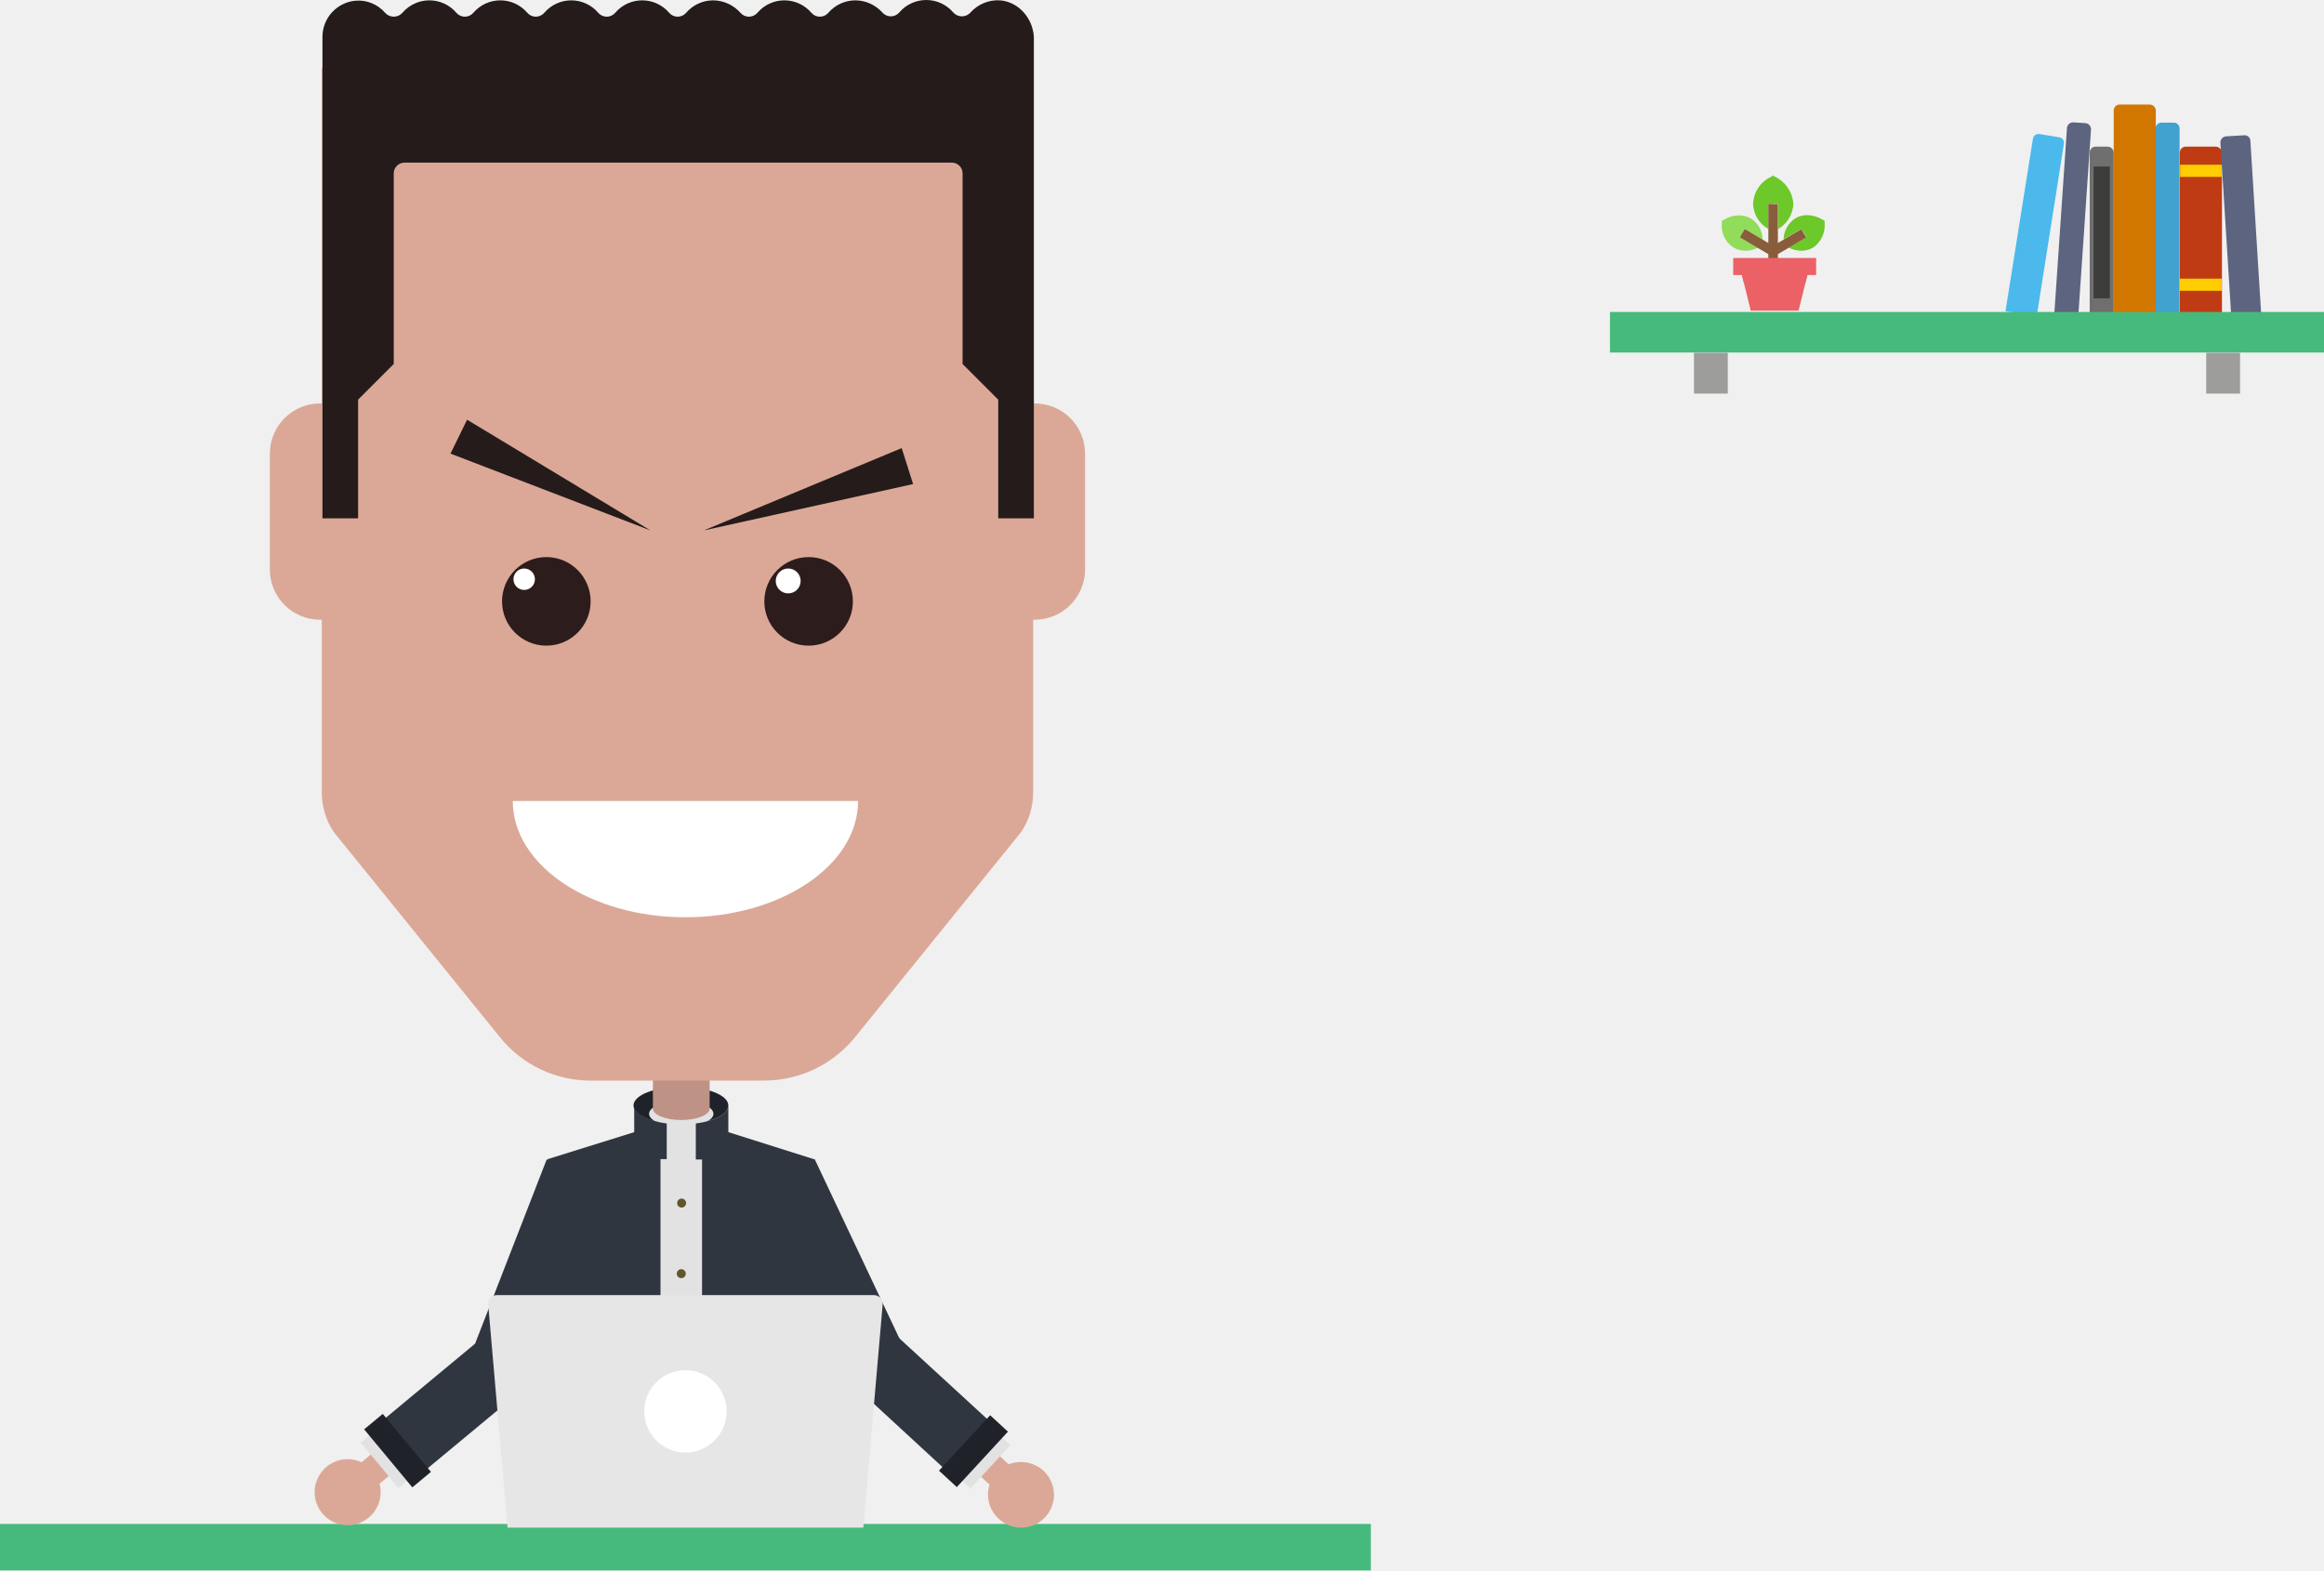
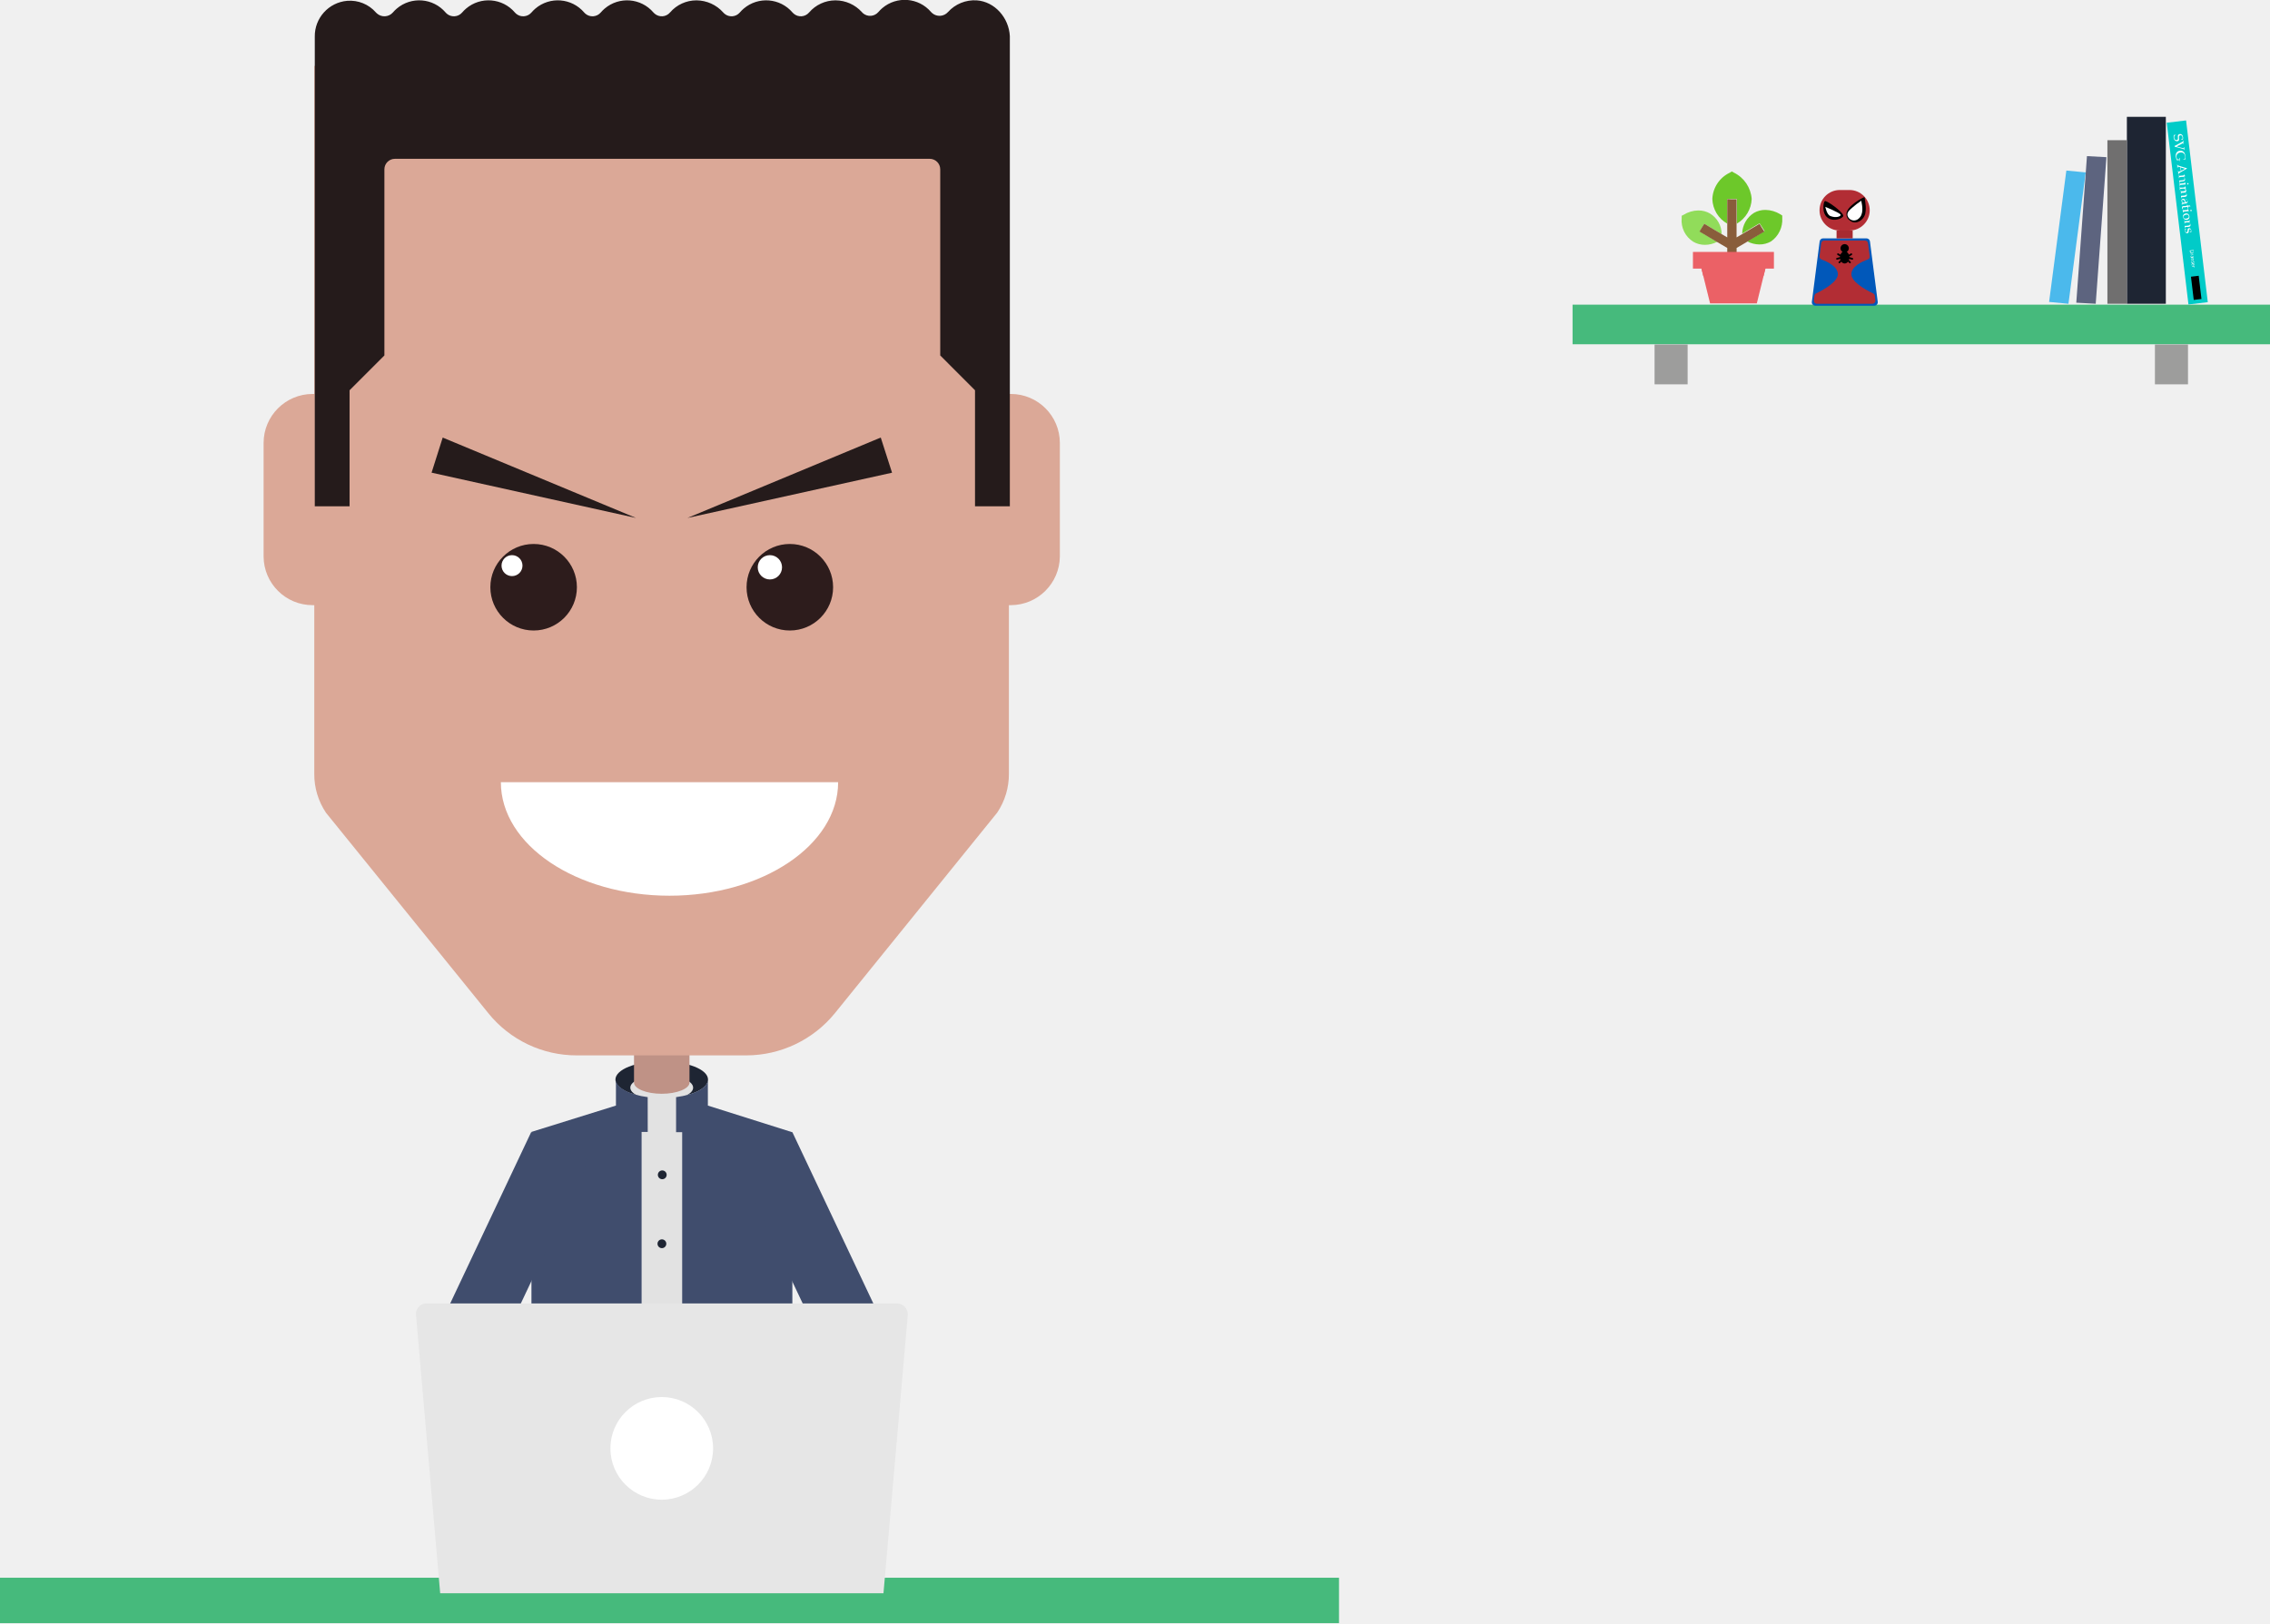
- <svg xmlns="http://www.w3.org/2000/svg" viewBox="0 0 582.738 393.79">
+ <svg xmlns="http://www.w3.org/2000/svg" id="Layer_1" data-name="Layer 1" width="582.74" height="416.79" viewBox="0 0 582.74 416.79">
  <defs>
-     <style>.a{fill:#e2e2e2;}.b{fill:#1f2329;}.c{fill:#30363f;}.d{fill:#60562b;}.e{fill:#bf9286;}.f{fill:#dba897;}.g{fill:#251b1b;}.h{fill:#2d1c1c;}.i{fill:#fff;}.j{fill:none;}.k{fill:#46ba7c;}.l{fill:#e6e6e6;}.m{fill:#eb6166;}.n{fill:#6dc82a;}.o{fill:#91dc5a;}.p{fill:#895d3b;}.q{fill:#bf3b13;}.r{fill:#5d647f;}.s{fill:#42a2cf;}.t{fill:#d17700;}.u{fill:#706f6f;}.v{fill:#4bb9ec;}.w{fill:#3c3c3b;}.x{fill:#ffcd00;}.y{fill:#9d9d9c;}</style>
+     <style>.cls-1{fill:#1e2533;}.cls-2{fill:#e2e2e2;}.cls-3{fill:#404d6d;}.cls-4{fill:#bf9286;}.cls-5{fill:#dba897;}.cls-6{fill:#251b1b;}.cls-7{fill:#2d1c1c;}.cls-8{fill:#fff;}.cls-9{fill:#46ba7c;}.cls-10{fill:#e6e6e6;}.cls-11{fill:#eb6166;}.cls-12{fill:#6dc82a;}.cls-13{fill:#91dc5a;}.cls-14{fill:#895d3b;}.cls-15{fill:#9d9d9c;}.cls-16{fill:#01cbc8;}.cls-17{fill:#706f6f;}.cls-18{fill:#5d647f;}.cls-19{fill:#4bb9ec;}.cls-20{fill:#b22d34;}.cls-21{fill:#0158ba;}.cls-22{fill:#a82a31;}</style>
  </defs>
-   <g transform="translate(-1103.181 -442)">
-     <g transform="translate(1103.181 442)">
-       <path class="a" d="M238.87,429.6V320.8h-10.5V429.6H200v5.726h67.154V429.6Z" transform="translate(-62.749 -42.378)" />
-       <path class="b" d="M248.673,318.685c0,2.082-3.384,3.9-8.156,4.512a25.186,25.186,0,0,1-3.731.26,26.054,26.054,0,0,1-3.731-.26c-4.685-.607-8.156-2.429-8.156-4.512,0-2.6,5.293-4.685,11.8-4.685C243.38,314,248.673,316.082,248.673,318.685Z" transform="translate(-66.045 -41.478)" />
-       <ellipse class="a" cx="8.069" cy="3.21" rx="8.069" ry="3.21" transform="translate(162.76 276.079)" />
-       <path class="c" d="M229.946,323.912c-4.685-.607-8.156-2.429-8.156-4.512v6.681L200.1,332.848v96.48h28.285v-96.48h1.562Z" transform="translate(-62.762 -42.193)" />
-       <path class="c" d="M251.056,326.081V319.4c0,2.082-3.384,3.9-8.156,4.512v9.023h1.562V429.5h28.285V332.935Z" transform="translate(-68.427 -42.193)" />
-       <ellipse class="d" cx="1.128" cy="1.128" rx="1.128" ry="1.128" transform="translate(169.701 318.246)" />
-       <ellipse class="d" cx="1.128" cy="1.128" rx="1.128" ry="1.128" transform="translate(169.788 300.546)" />
-       <ellipse class="d" cx="1.128" cy="1.128" rx="1.128" ry="1.128" transform="translate(169.701 335.945)" />
-       <ellipse class="d" cx="1.128" cy="1.128" rx="1.128" ry="1.128" transform="translate(169.701 353.645)" />
-       <ellipse class="d" cx="1.128" cy="1.128" rx="1.128" ry="1.128" transform="translate(169.701 371.258)" />
-       <path class="e" d="M230.5,307.3v11.279c0,1.562,3.21,2.863,7.115,2.863s7.115-1.3,7.115-2.863V307.3Z" transform="translate(-66.786 -40.591)" />
-       <path class="f" d="M339.96,170.727H333.8V116.5h6.16a12.59,12.59,0,0,1,12.581,12.581v29.152A12.628,12.628,0,0,1,339.96,170.727Z" transform="translate(-80.46 -15.335)" />
-       <path class="f" d="M132.381,170.727h6.16V116.5h-6.16A12.59,12.59,0,0,0,119.8,129.081v29.152A12.572,12.572,0,0,0,132.381,170.727Z" transform="translate(-52.132 -15.335)" />
-       <path class="f" d="M134.8,19.4V201.168a17.774,17.774,0,0,0,3.037,9.978l41.733,51.537a29.1,29.1,0,0,0,22.645,10.759H245.77a29.376,29.376,0,0,0,22.645-10.759l41.733-51.537a17.774,17.774,0,0,0,3.037-9.978V19.4Z" transform="translate(-54.118 -2.481)" />
-       <path class="g" d="M297.691,138.423,245.2,150.05l49.628-20.65Z" transform="translate(-68.732 -17.042)" />
-       <ellipse class="h" cx="11.106" cy="11.106" rx="11.106" ry="11.106" transform="translate(191.652 139.688)" />
-       <circle class="i" cx="3.123" cy="3.123" r="3.123" transform="translate(194.515 142.551)" />
-       <path class="g" d="M176.165,121.2l45.984,27.764L172,129.7Z" transform="translate(-59.042 -15.957)" />
-       <ellipse class="h" cx="11.106" cy="11.106" rx="11.106" ry="11.106" transform="translate(125.886 139.688)" />
-       <ellipse class="i" cx="2.69" cy="2.69" rx="2.69" ry="2.69" transform="translate(128.749 142.551)" />
-       <path class="g" d="M304.882-.013a9.161,9.161,0,0,0-7.375,3.037,2.9,2.9,0,0,1-4.338,0,8.893,8.893,0,0,0-13.535,0,2.8,2.8,0,0,1-4.251,0,9.169,9.169,0,0,0-6.767-3.037,8.941,8.941,0,0,0-6.768,3.123,2.8,2.8,0,0,1-4.251,0,8.893,8.893,0,0,0-13.535,0,2.8,2.8,0,0,1-4.251,0,9.267,9.267,0,0,0-6.854-3.123,8.941,8.941,0,0,0-6.768,3.123,2.8,2.8,0,0,1-4.251,0,8.893,8.893,0,0,0-13.535,0,2.8,2.8,0,0,1-4.251,0,8.893,8.893,0,0,0-13.535,0,2.8,2.8,0,0,1-4.251,0,8.893,8.893,0,0,0-13.535,0,2.8,2.8,0,0,1-4.251,0,8.893,8.893,0,0,0-13.535,0,2.9,2.9,0,0,1-4.338,0A8.793,8.793,0,0,0,143.329.074,9.106,9.106,0,0,0,135,9.27v120.6h8.937v-29.76l8.937-8.937V43.368a2.7,2.7,0,0,1,2.69-2.69H292.821a2.7,2.7,0,0,1,2.69,2.69V91.174l8.937,8.937v29.76h8.937V9.184C313.124,4.5,309.567.334,304.882-.013Z" transform="translate(-54.144 0.1)" />
-       <line class="j" x1="4.512" y2="15.617" transform="translate(128.141 335.251)" />
-       <line class="j" x1="15.617" y1="5.293" transform="translate(122.415 340.804)" />
-       <rect class="k" width="343.74" height="11.661" transform="translate(0 382.129)" />
-       <path class="c" d="M177.148,392l10.585,4.165a2.566,2.566,0,0,0,3.3-1.475l20.91-53.706L196.583,335l-20.91,53.793A2.471,2.471,0,0,0,177.148,392Z" transform="translate(-59.505 -44.258)" />
-       <path class="f" d="M144.516,422.09l3.21-2.69,4.512,5.379-3.21,2.69a8.278,8.278,0,1,1-4.512-5.379Z" transform="translate(-53.856 -55.43)" />
-       <rect class="a" width="14.75" height="4.338" transform="matrix(-0.639, -0.769, 0.769, -0.639, 99.902, 373.105)" />
-       <path class="c" d="M150.6,408l10.5,12.667L191.2,395.683a2.581,2.581,0,0,0,.347-3.557l-7.288-8.763a2.581,2.581,0,0,0-3.557-.347Z" transform="translate(-56.209 -50.54)" />
-       <rect class="b" width="18.914" height="6.073" transform="matrix(-0.639, -0.769, 0.769, -0.639, 103.392, 372.959)" />
-       <path class="c" d="M298.549,390.528l-10.325,4.859a2.5,2.5,0,0,1-3.384-1.215L260.2,342.028,275.036,335l24.641,52.144A2.4,2.4,0,0,1,298.549,390.528Z" transform="translate(-70.717 -44.258)" />
-       <path class="f" d="M332.109,422.663l-3.037-2.863-4.772,5.119,3.037,2.863a8.125,8.125,0,0,0,2.256,8.5,8.227,8.227,0,1,0,11.192-12.06A8.421,8.421,0,0,0,332.109,422.663Z" transform="translate(-79.202 -55.483)" />
-       <rect class="a" width="14.75" height="4.338" transform="matrix(0.678, -0.735, 0.735, 0.678, 240.156, 370.276)" />
-       <path class="c" d="M323.37,408.148l-11.192,12.06-28.805-26.549a2.491,2.491,0,0,1-.174-3.557l7.722-8.329a2.491,2.491,0,0,1,3.557-.174Z" transform="translate(-73.674 -50.338)" />
-       <rect class="b" width="18.914" height="6.073" transform="matrix(0.678, -0.735, 0.735, 0.678, 235.454, 368.776)" />
-       <path class="l" d="M276.95,432.5H187.758L182.9,376.543a2.142,2.142,0,0,1,2.169-2.343H279.64a2.188,2.188,0,0,1,2.169,2.343Z" transform="translate(-60.484 -49.447)" />
-       <circle class="i" cx="10.325" cy="10.325" r="10.325" transform="translate(161.545 343.581)" />
-       <path class="i" d="M233.295,260.552c23.86,0,43.295-13.014,43.295-29.152H190C190,247.538,209.435,260.552,233.295,260.552Z" transform="translate(-61.425 -30.544)" />
-     </g>
-     <g transform="translate(1506.881 468.213)">
-       <path class="m" d="M64.757,72.825H52.774L49.6,60H67.931Z" transform="translate(-17.472 -21.135)" />
-       <path class="m" d="M50.7,64.5l.713,2.85H66.894l.713-2.85Z" transform="translate(-17.859 -22.72)" />
-       <path class="n" d="M60.971,27.824l-.583-.324-.518.324A7.807,7.807,0,0,0,55.4,34.56a7.549,7.549,0,0,0,3.822,6.348V34.56h2.461v6.348A7.718,7.718,0,0,0,65.5,34.56,8.172,8.172,0,0,0,60.971,27.824Z" transform="translate(-19.515 -9.687)" />
-       <path class="n" d="M77.5,44.873v-.648h0l-.583-.324a7.59,7.59,0,0,0-3.757-1.1,5.844,5.844,0,0,0-2.98.777,6.509,6.509,0,0,0-2.98,5.312l4.469-2.656.648,1.036h0l.648,1.036L68.5,50.962a6.9,6.9,0,0,0,3.109.777,5.844,5.844,0,0,0,2.98-.777A6.772,6.772,0,0,0,77.5,44.873Z" transform="translate(-23.671 -15.076)" />
-       <path class="o" d="M48.412,47.369l.648-1.036,4.469,2.656a6.267,6.267,0,0,0-2.98-5.312,5.844,5.844,0,0,0-2.98-.777A7.228,7.228,0,0,0,43.813,44l-.518.259v.648A6.422,6.422,0,0,0,46.274,51a5.844,5.844,0,0,0,2.98.777A6.7,6.7,0,0,0,52.363,51l-4.469-2.656Z" transform="translate(-15.247 -15.112)" />
-       <path class="p" d="M66.3,45.784l-.583-1.036L61.247,47.4l-1.425.842V38.465H58.591L57.425,38.4v9.846L56,47.4l-4.469-2.656-.648,1.036L50.3,46.821l4.469,2.656,2.656,1.555V52.78h2.4V51.031l2.656-1.555,4.469-2.656Z" transform="translate(-17.718 -13.526)" />
-       <rect class="m" width="20.793" height="4.275" transform="translate(30.898 38.476)" />
-       <path class="q" d="M229.6,16.3H222.09a1.466,1.466,0,0,0-1.49,1.49V58.469h10.558V17.79A1.61,1.61,0,0,0,229.6,16.3Z" transform="translate(-77.706 -5.742)" />
-       <path class="r" d="M179.773,7.092l-2.98-.194a1.523,1.523,0,0,0-1.619,1.425L172,54.9l6.024.389L181.2,8.711A1.523,1.523,0,0,0,179.773,7.092Z" transform="translate(-60.587 -2.428)" />
-       <path class="s" d="M215.734,7H212.69a1.466,1.466,0,0,0-1.49,1.49v46.7h6.024V8.49A1.466,1.466,0,0,0,215.734,7Z" transform="translate(-74.395 -2.466)" />
-       <path class="r" d="M242.257,11.9l-4.534.259a1.523,1.523,0,0,0-1.425,1.619l2.721,43.594,7.514-.453-2.721-43.658A1.419,1.419,0,0,0,242.257,11.9Z" transform="translate(-83.234 -4.189)" />
-       <path class="t" d="M204,0H196.49A1.466,1.466,0,0,0,195,1.49V52.727h10.558V1.49A1.564,1.564,0,0,0,204,0Z" transform="translate(-68.689)" />
-       <path class="u" d="M190.169,16.3h-2.98a1.466,1.466,0,0,0-1.49,1.49V58.469h6.024V17.79A1.564,1.564,0,0,0,190.169,16.3Z" transform="translate(-65.413 -5.742)" />
-       <path class="v" d="M166.7,12.232l-5.182-.842a1.426,1.426,0,0,0-1.555,1.3L153.1,55.826l7.838,1.231,6.8-43.14A1.4,1.4,0,0,0,166.7,12.232Z" transform="translate(-53.929 -4.006)" />
-       <rect class="w" width="4.081" height="33.035" transform="translate(121.259 15.546)" />
-       <rect class="x" width="10.429" height="3.044" transform="translate(142.959 15.093)" />
-       <rect class="x" width="10.558" height="3.044" transform="translate(142.829 43.658)" />
-       <rect class="k" width="179.038" height="10.17" transform="translate(0 52.014)" />
-       <rect class="y" width="8.486" height="10.234" transform="translate(21.052 62.249)" />
-       <rect class="y" width="8.486" height="10.234" transform="translate(149.501 62.249)" />
-     </g>
-   </g>
+   <path class="cls-1" d="M280.76,334.21c0,2.08-3.38,3.9-8.15,4.51a26,26,0,0,1-3.74.26,27.51,27.51,0,0,1-3.73-.26c-4.68-.61-8.15-2.43-8.15-4.51,0-2.6,5.29-4.69,11.8-4.69C275.47,329.52,280.76,331.6,280.76,334.21Z" transform="translate(-99 -57)" />
+   <path class="cls-2" d="M274.17,444.22V338.71c1.7-.59,2.77-1.45,2.77-2.42,0-1.77-3.61-3.21-8.06-3.21s-8.07,1.44-8.07,3.21c0,1,1.11,1.86,2.86,2.45V444.22H235.3V450h67.15v-5.73Z" transform="translate(-99 -57)" />
+   <path class="cls-3" d="M265.27,338.72c-4.68-.61-8.15-2.43-8.15-4.51v6.68l-21.69,6.76v96.49h28.28V347.65h1.57Z" transform="translate(-99 -57)" />
+   <path class="cls-3" d="M280.72,340.89v-6.68c0,2.08-3.39,3.9-8.16,4.51v9h1.56v96.57h28.29V347.74Z" transform="translate(-99 -57)" />
+   <circle class="cls-1" cx="169.92" cy="319.37" r="1.13" />
+   <circle class="cls-1" cx="170.01" cy="301.67" r="1.13" />
+   <circle class="cls-1" cx="169.92" cy="337.07" r="1.13" />
+   <circle class="cls-1" cx="169.92" cy="354.77" r="1.13" />
+   <circle class="cls-1" cx="169.92" cy="372.39" r="1.13" />
+   <path class="cls-4" d="M261.76,323.71V335c0,1.56,3.21,2.86,7.11,2.86S276,336.55,276,335V323.71Z" transform="translate(-99 -57)" />
+   <path class="cls-5" d="M358.5,212.39h-6.16V158.16h6.16a12.59,12.59,0,0,1,12.58,12.59V199.9A12.62,12.62,0,0,1,358.5,212.39Z" transform="translate(-99 -57)" />
+   <path class="cls-5" d="M179.25,212.39h6.16V158.16h-6.16a12.59,12.59,0,0,0-12.58,12.59V199.9A12.56,12.56,0,0,0,179.25,212.39Z" transform="translate(-99 -57)" />
+   <path class="cls-5" d="M179.68,73.92V255.69a17.71,17.71,0,0,0,3,10l41.73,51.54A29.1,29.1,0,0,0,247.1,328h43.55A29.38,29.38,0,0,0,313.3,317.2L355,265.66a17.71,17.71,0,0,0,3-10V73.92Z" transform="translate(-99 -57)" />
+   <path class="cls-6" d="M328,178.38,275.47,190l49.63-20.65Z" transform="translate(-99 -57)" />
+   <path class="cls-6" d="M212.65,169.36,262.28,190l-52.49-11.63Z" transform="translate(-99 -57)" />
+   <circle class="cls-7" cx="202.76" cy="150.79" r="11.11" />
+   <circle class="cls-8" cx="197.64" cy="145.67" r="3.12" />
+   <circle class="cls-7" cx="136.99" cy="150.79" r="11.11" />
+   <circle class="cls-8" cx="131.44" cy="145.24" r="2.69" />
+   <path class="cls-6" d="M349.74,57.09a9.17,9.17,0,0,0-7.38,3,2.9,2.9,0,0,1-4.09.25l-.25-.25a8.89,8.89,0,0,0-12.53-1,9.35,9.35,0,0,0-1,1,2.8,2.8,0,0,1-3.95.31,2.91,2.91,0,0,1-.3-.31,9.16,9.16,0,0,0-6.77-3,8.92,8.92,0,0,0-6.77,3.12,2.79,2.79,0,0,1-3.94.3,2.91,2.91,0,0,1-.31-.3,8.89,8.89,0,0,0-12.53-1,8.59,8.59,0,0,0-1,1,2.8,2.8,0,0,1-3.95.3,2.13,2.13,0,0,1-.3-.3,9.27,9.27,0,0,0-6.86-3.12A8.92,8.92,0,0,0,271,60.21a2.79,2.79,0,0,1-3.94.3,2.91,2.91,0,0,1-.31-.3,8.89,8.89,0,0,0-12.53-1,8.59,8.59,0,0,0-1,1,2.8,2.8,0,0,1-3.95.3,2.13,2.13,0,0,1-.3-.3,8.9,8.9,0,0,0-12.54-1,9.44,9.44,0,0,0-1,1,2.8,2.8,0,0,1-3.95.3,2.83,2.83,0,0,1-.3-.3,8.9,8.9,0,0,0-12.54-1,9.35,9.35,0,0,0-1,1,2.8,2.8,0,0,1-3.95.3,2.13,2.13,0,0,1-.3-.3,8.9,8.9,0,0,0-12.54-1,9.44,9.44,0,0,0-1,1,2.89,2.89,0,0,1-4.09.24,1.88,1.88,0,0,1-.25-.24,8.82,8.82,0,0,0-7.38-3,9.1,9.1,0,0,0-8.32,9.2V187h8.93V157.21l8.94-8.94v-47.8a2.7,2.7,0,0,1,2.69-2.69H337.68a2.7,2.7,0,0,1,2.69,2.69v47.8l8.93,8.94V187h8.94V66.28C358,61.6,354.42,57.43,349.74,57.09Z" transform="translate(-99 -57)" />
+   <rect class="cls-9" y="405.13" width="343.74" height="11.66" />
+   <path class="cls-3" d="M325.92,403.27l-10.32,4.86a2.5,2.5,0,0,1-3.35-1.14l0-.08-24.64-52.14,14.83-7,24.64,52.15a2.4,2.4,0,0,1-.9,3.27Z" transform="translate(-99 -57)" />
+   <path class="cls-5" d="M299.26,441.79l2.1-3.6-6.06-3.49-2.11,3.6a8.12,8.12,0,0,0-7.76,4.13,8.22,8.22,0,0,0,14.19,8.32l.09-.15A8.43,8.43,0,0,0,299.26,441.79Z" transform="translate(-99 -57)" />
+   <rect class="cls-2" x="296.53" y="428.23" width="4.34" height="14.75" transform="translate(-326.6 423.16) rotate(-60.4)" />
+   <path class="cls-3" d="M307.66,436.54l-14.28-8.17,19.33-34.07a2.5,2.5,0,0,1,3.38-1l.05,0L326,399a2.49,2.49,0,0,1,1,3.38l0,.05Z" transform="translate(-99 -57)" />
+   <rect class="cls-1" x="297.44" y="423.01" width="6.07" height="18.91" transform="translate(-322.97 423.11) rotate(-60.4)" />
+   <path class="cls-3" d="M211.6,403.16a2.4,2.4,0,0,1-.9-3.27l24.64-52.15,14.83,7-24.64,52.14,0,.08a2.5,2.5,0,0,1-3.35,1.14l-10.33-4.86Z" transform="translate(-99 -57)" />
+   <path class="cls-5" d="M238,450.6l.09.15a8.22,8.22,0,0,0,14.19-8.32,8.13,8.13,0,0,0-7.77-4.13l-2.1-3.6-6.06,3.49,2.1,3.6A8.43,8.43,0,0,0,238,450.6Z" transform="translate(-99 -57)" />
+   <rect class="cls-2" x="231.68" y="433.43" width="14.75" height="4.34" transform="translate(-282.97 117.93) rotate(-29.6)" />
+   <path class="cls-3" d="M210.77,402.39l0-.05a2.49,2.49,0,0,1,1-3.38l9.86-5.63,0,0a2.48,2.48,0,0,1,3.37,1l19.34,34.07-14.28,8.17Z" transform="translate(-99 -57)" />
+   <rect class="cls-1" x="227.82" y="429.43" width="18.91" height="6.07" transform="translate(-281.65 116.64) rotate(-29.6)" />
+   <path class="cls-10" d="M325.8,466.11H212l-6.2-71.42a2.72,2.72,0,0,1,2.46-3h121a2.79,2.79,0,0,1,2.78,2.81c0,.06,0,.12,0,.18Z" transform="translate(-99 -57)" />
+   <circle class="cls-8" cx="169.88" cy="371.91" r="13.18" />
+   <path class="cls-8" d="M270.87,287c23.86,0,43.29-13,43.29-29.15H227.58C227.58,274,247,287,270.87,287Z" transform="translate(-99 -57)" />
+   <path class="cls-11" d="M550,134.9H538l-3.17-12.82h18.33Z" transform="translate(-99 -57)" />
+   <path class="cls-11" d="M535.54,125l.71,2.85h15.48l.72-2.85Z" transform="translate(-99 -57)" />
+   <path class="cls-12" d="M544.16,101.35l-.59-.32-.52.32a7.83,7.83,0,0,0-4.47,6.74,7.55,7.55,0,0,0,3.83,6.34v-6.34h2.46v6.34a7.68,7.68,0,0,0,3.81-6.34A8.16,8.16,0,0,0,544.16,101.35Z" transform="translate(-99 -57)" />
+   <path class="cls-12" d="M556.53,113v-.65h0L556,112a7.58,7.58,0,0,0-3.76-1.1,5.75,5.75,0,0,0-3,.78,6.48,6.48,0,0,0-3,5.31l4.47-2.66.65,1h0l.64,1-4.46,2.66a7,7,0,0,0,3.11.78,5.9,5.9,0,0,0,3-.78A6.79,6.79,0,0,0,556.53,113Z" transform="translate(-99 -57)" />
+   <path class="cls-13" d="M535.86,115.47l.65-1,4.47,2.66a6.24,6.24,0,0,0-3-5.31,5.85,5.85,0,0,0-3-.78,7.29,7.29,0,0,0-3.75,1.1l-.52.26V113a6.42,6.42,0,0,0,3,6.09,5.85,5.85,0,0,0,3,.78,6.76,6.76,0,0,0,3.11-.78l-4.47-2.65Z" transform="translate(-99 -57)" />
+   <path class="cls-14" d="M551.28,115.47l-.58-1-4.47,2.65-1.43.84v-9.78h-1.23l-1.16-.06v9.84l-1.43-.84-4.47-2.66-.65,1-.58,1,4.47,2.65,2.66,1.56v1.75h2.4v-1.75l2.65-1.56,4.47-2.65Z" transform="translate(-99 -57)" />
+   <rect class="cls-11" x="434.6" y="64.69" width="20.79" height="4.28" />
+   <rect class="cls-9" x="403.7" y="78.23" width="179.04" height="10.17" />
+   <rect class="cls-15" x="424.75" y="88.46" width="8.49" height="10.23" />
+   <rect class="cls-15" x="553.2" y="88.46" width="8.49" height="10.23" />
+   <rect class="cls-16" x="658" y="88" width="5" height="47" transform="translate(-107.56 22.16) rotate(-6.81)" />
+   <path class="cls-8" d="M659.37,92.87a1.83,1.83,0,0,0-.47,0v-.11l.13,0a.38.38,0,0,0,.17,0,.43.43,0,0,0,.08-.2,1.13,1.13,0,0,0,0-.32.66.66,0,0,0-.19-.4.44.44,0,0,0-.37-.11.43.43,0,0,0-.22.09.36.36,0,0,0-.12.18,2.52,2.52,0,0,0,0,.46,1.52,1.52,0,0,1,0,.48.45.45,0,0,1-.15.21.54.54,0,0,1-.28.11.74.74,0,0,1-.62-.21,1.16,1.16,0,0,1-.33-.72c0-.11,0-.22,0-.33a2.21,2.21,0,0,1,.06-.34,3.46,3.46,0,0,0,.52,0v.11h-.08l-.2,0a.35.35,0,0,0-.07.09.78.78,0,0,0-.08.23,1.31,1.31,0,0,0,0,.28.76.76,0,0,0,.21.47.49.49,0,0,0,.4.13.4.4,0,0,0,.22-.09.29.29,0,0,0,.12-.18,1.39,1.39,0,0,0,0-.4,1.79,1.79,0,0,1,0-.52.46.46,0,0,1,.16-.23.54.54,0,0,1,.32-.12.68.68,0,0,1,.56.17,1,1,0,0,1,.28.63,1.28,1.28,0,0,1,0,.34A2.41,2.41,0,0,1,659.37,92.87Z" transform="translate(-99 -57)" />
+   <path class="cls-8" d="M657.23,94.49a3,3,0,0,0,.4-.2l1.43-.78.34-.19s0-.07,0-.15V93.1h.11c0,.18,0,.32,0,.45s0,.28.07.46h-.11l0-.16a.3.3,0,0,0,0-.11s0,0-.05,0h0l-.55.29-1.11.59,1.16.31a3.66,3.66,0,0,0,.68.15c.05,0,.07,0,.06-.11v-.21h.1c0,.15,0,.27,0,.37s0,.22,0,.37h-.1v-.06a.19.19,0,0,0,0-.12,1.24,1.24,0,0,0-.28-.09l-1.45-.4a4.32,4.32,0,0,0-.65-.15Z" transform="translate(-99 -57)" />
+   <path class="cls-8" d="M658.5,98.11a.93.93,0,0,0-.29,0l-.35.06a3.66,3.66,0,0,1-.2-.48,3.86,3.86,0,0,1-.11-.53,1.42,1.42,0,0,1,.07-.72,1.13,1.13,0,0,1,.37-.51,1.26,1.26,0,0,1,.61-.23,1.21,1.21,0,0,1,.66.09,1.29,1.29,0,0,1,.5.43A1.75,1.75,0,0,1,660,97c0,.13,0,.25,0,.36s0,.26,0,.44l0,.14a3.76,3.76,0,0,0-.5,0v-.1l.11,0a.36.36,0,0,0,.19,0,1,1,0,0,0,.1-.28,1.64,1.64,0,0,0,0-.5,1,1,0,0,0-.35-.72,1.08,1.08,0,0,0-.8-.2,1.26,1.26,0,0,0-.74.35,1,1,0,0,0-.27.87,2,2,0,0,0,.19.57l.3,0,.24,0,0,0v-.38h.11c0,.26,0,.45,0,.57a1.46,1.46,0,0,0,0,.27h-.08Z" transform="translate(-99 -57)" />
+   <path class="cls-8" d="M658.85,100.94l-.12-1-.28-.08a.93.93,0,0,0-.34-.07l-.06,0a.28.28,0,0,0,0,.11v.17h-.11a2.38,2.38,0,0,0,0-.36c0-.17,0-.31-.06-.43H658v0a.41.41,0,0,0,0,.15s0,0,.11.06l.55.18,1.09.34c.3.09.51.14.64.17v.12l-1.87,1.08-.23.14,0,.07a.46.46,0,0,0,0,.17l-.11,0,0-.42c0-.12,0-.29-.07-.49h.1l0,.16a.3.3,0,0,0,0,.11l0,0,.15-.07Zm0-.92.11.84.95-.54Z" transform="translate(-99 -57)" />
+   <path class="cls-8" d="M659.52,102.39l.26.23a.31.31,0,0,1,.07.09.83.83,0,0,1,.06.21.66.66,0,0,1,0,.32.35.35,0,0,1-.16.21.92.92,0,0,1-.36.1l-.53.06a1,1,0,0,0-.31.06.14.14,0,0,0,0,.13l0,.12h-.1c0-.12,0-.22,0-.31s0-.17,0-.27c.22,0,.51,0,.88-.07a1.11,1.11,0,0,0,.32-.08.28.28,0,0,0,.13-.15.43.43,0,0,0,0-.23.47.47,0,0,0-.11-.27.36.36,0,0,0-.2-.12l-.34,0-.57.07c-.05,0-.09,0-.1,0a.19.19,0,0,0,0,.14l0,.12h-.1c0-.19,0-.34,0-.45s0-.26-.06-.41h.09l0,.12c0,.09,0,.13.07.14a5,5,0,0,0,.7-.06l.45-.06.07,0a.25.25,0,0,0,0-.13v-.12h.09c0,.09.05.18.08.25a2.67,2.67,0,0,0,.12.24s0,0,0,0,0,0,0,0h-.06Z" transform="translate(-99 -57)" />
+   <path class="cls-8" d="M660.09,104.38l0,0-.28,0-.72.07-.37.06a.19.19,0,0,0-.08,0,.31.31,0,0,0,0,.13v.11l-.1,0c0-.17,0-.32,0-.45l-.06-.4h.1l0,.14c0,.06,0,.09,0,.1h.17l.59-.06.39-.06s.06,0,.07,0,0-.06,0-.12v-.12h.1a1.44,1.44,0,0,0,.09.29A2.15,2.15,0,0,0,660.09,104.38Zm.72-.23a.14.14,0,0,1,0,.14.15.15,0,0,1-.12.07.17.17,0,0,1-.14,0,.16.16,0,0,1-.07-.13.17.17,0,0,1,0-.14.19.19,0,0,1,.13-.07.18.18,0,0,1,.14,0A.15.15,0,0,1,660.81,104.15Z" transform="translate(-99 -57)" />
+   <path class="cls-8" d="M659.9,105.42l.23.2a.28.28,0,0,1,.08.11.34.34,0,0,1,0,.17.52.52,0,0,1,0,.31.6.6,0,0,1-.22.24l.23.19a.27.27,0,0,1,.09.12.83.83,0,0,1,.06.21.53.53,0,0,1,0,.28.45.45,0,0,1-.16.2.7.7,0,0,1-.29.1l-.66.07a.92.92,0,0,0-.26,0,.18.18,0,0,0,0,.14v.12h-.1v-.08c0-.13,0-.22,0-.26s0-.16,0-.25l.72-.06a2.09,2.09,0,0,0,.46-.09.34.34,0,0,0,.16-.13.4.4,0,0,0,0-.22.45.45,0,0,0-.11-.24.31.31,0,0,0-.21-.11,5.38,5.38,0,0,0-.59.06l-.36,0a.07.07,0,0,0,0,0,.32.32,0,0,0,0,.15v.11h-.1a3.33,3.33,0,0,0,0-.44c0-.07,0-.21-.06-.42h.1v.11a.23.23,0,0,0,0,.13.23.23,0,0,0,.13,0l.58-.05a1.2,1.2,0,0,0,.36-.08A.29.29,0,0,0,660,106a.38.38,0,0,0,0-.22.37.37,0,0,0-.1-.22.31.31,0,0,0-.19-.12,1.53,1.53,0,0,0-.4,0l-.53.07c-.05,0-.09,0-.1,0a.23.23,0,0,0,0,.14v.12h-.1c0-.14,0-.27,0-.39a4.16,4.16,0,0,0-.06-.46h.09l0,.13c0,.07,0,.11.07.12a5.05,5.05,0,0,0,.64,0l.49-.07s.08,0,.09,0a.42.42,0,0,0,0-.14l0-.11h.1a1.78,1.78,0,0,0,.14.41l.06.12s0,0,0,0h-.06Z" transform="translate(-99 -57)" />
+   <path class="cls-8" d="M660.06,108.06h.11l.12,0,.12.17a1.35,1.35,0,0,1,.13.21,1.05,1.05,0,0,1,.05.19.61.61,0,0,1-.06.39.41.41,0,0,1-.25.2l-.59.09-.49.08a.1.1,0,0,0,0,.09l0,.13-.11,0c0-.13,0-.22,0-.27s0-.15,0-.25l.15,0,.15,0-.31-.31-.06-.09a1,1,0,0,1,0-.12.51.51,0,0,1,.07-.34.34.34,0,0,1,.27-.15.49.49,0,0,1,.3,0,.43.43,0,0,1,.22.2,5.35,5.35,0,0,1,.24.68.52.52,0,0,0,.31-.13.43.43,0,0,0,.09-.34.83.83,0,0,0,0-.15.47.47,0,0,0-.07-.12l-.24-.06Zm-.16.91a1.93,1.93,0,0,0-.26-.57.33.33,0,0,0-.28-.09.24.24,0,0,0-.19.1.22.22,0,0,0,0,.19.46.46,0,0,0,.09.23,1,1,0,0,0,.24.2l.37,0Z" transform="translate(-99 -57)" />
+   <path class="cls-8" d="M660.46,110.14l-.65.08a1.92,1.92,0,0,0-.33,0,.2.2,0,0,0-.13.22l0,.09a.27.27,0,0,0,.07.08l-.05.06-.21-.14a.69.69,0,0,1,0-.1.36.36,0,0,1,0-.1.48.48,0,0,1,0-.21.31.31,0,0,1,.11-.14.56.56,0,0,1,.21-.07l.32,0,.63-.07a2.51,2.51,0,0,0,0-.27h.07a2.75,2.75,0,0,0,.15.25l.52-.07a2.7,2.7,0,0,0,.16.26l0,0-.63.05c0,.13,0,.24,0,.33l0,.13h-.17v-.07l0-.32Z" transform="translate(-99 -57)" />
+   <path class="cls-8" d="M660.91,111.23l0,0-.28,0-.72.07-.37.06a.12.12,0,0,0-.08,0,.25.25,0,0,0,0,.12v.12h-.1c0-.17,0-.31,0-.45l-.06-.4h.1l0,.15s0,.08,0,.09.07,0,.17,0l.58-.06.4-.06s.06,0,.07,0,0-.06,0-.12v-.12h.09l.09.29Zm.72-.22a.16.16,0,0,1,0,.14.19.19,0,0,1-.12.07.21.21,0,0,1-.14,0,.18.18,0,0,1-.08-.13.23.23,0,0,1,0-.14.24.24,0,0,1,.13-.07.18.18,0,0,1,.14,0A.16.16,0,0,1,661.63,111Z" transform="translate(-99 -57)" />
+   <path class="cls-8" d="M660.14,111.81a.77.77,0,0,1,.43.06.66.66,0,0,1,.33.26.9.9,0,0,1,.16.43.8.8,0,0,1-.14.6.77.77,0,0,1-.54.28.87.87,0,0,1-.69-.2.88.88,0,0,1-.29-.57.73.73,0,0,1,.16-.58A.89.89,0,0,1,660.14,111.81Zm.16.3a1.21,1.21,0,0,0-.57.21.45.45,0,0,0-.2.44.43.43,0,0,0,.19.31.81.81,0,0,0,.49.07,1,1,0,0,0,.42-.13.61.61,0,0,0,.25-.22.39.39,0,0,0,0-.28.43.43,0,0,0-.09-.23.41.41,0,0,0-.2-.14A1,1,0,0,0,660.3,112.11Z" transform="translate(-99 -57)" />
+   <path class="cls-8" d="M660.92,114.11l.26.22.07.09a.79.79,0,0,1,.06.22.67.67,0,0,1,0,.32.49.49,0,0,1-.16.21,1.13,1.13,0,0,1-.36.1l-.53,0a1,1,0,0,0-.31.06.14.14,0,0,0,0,.13l0,.12h-.1c0-.12,0-.22,0-.31s0-.17,0-.27c.22,0,.51,0,.88-.07a.86.86,0,0,0,.32-.08.28.28,0,0,0,.13-.15.49.49,0,0,0-.08-.49.36.36,0,0,0-.2-.12,1.61,1.61,0,0,0-.34,0l-.57.07c-.05,0-.09,0-.1,0a.2.2,0,0,0,0,.14l0,.12h-.1c0-.19,0-.34,0-.45s0-.25-.06-.4h.09l0,.12c0,.08,0,.13.07.14l.7-.07.45-.06a.15.15,0,0,0,.07,0,.3.3,0,0,0,0-.14v-.12H661c0,.09.05.18.08.25a1.87,1.87,0,0,0,.12.25,0,0,0,0,0,0,0s0,0,0,0h-.06Z" transform="translate(-99 -57)" />
+   <path class="cls-8" d="M660.33,115.84l-.11,0a.32.32,0,0,0-.16,0,.38.38,0,0,0-.08.18.62.62,0,0,0,0,.27.43.43,0,0,0,.13.27.29.29,0,0,0,.23.08.27.27,0,0,0,.16-.08.59.59,0,0,0,.07-.26,3.26,3.26,0,0,1,.06-.45.34.34,0,0,1,.12-.18.37.37,0,0,1,.19-.08.5.5,0,0,1,.38.12.72.72,0,0,1,.2.44,1.3,1.3,0,0,1,0,.48l-.38,0,0-.11a.44.44,0,0,0,.19,0,.36.36,0,0,0,.1-.15.6.6,0,0,0,0-.23.33.33,0,0,0-.1-.23.27.27,0,0,0-.21-.07.22.22,0,0,0-.16.09,1.35,1.35,0,0,0-.08.42,1.43,1.43,0,0,1-.05.33.28.28,0,0,1-.11.13.41.41,0,0,1-.19.08.54.54,0,0,1-.41-.15.78.78,0,0,1-.23-.5,1.88,1.88,0,0,1,0-.47s0,0,0,0H660l.26,0h.08Z" transform="translate(-99 -57)" />
+   <path class="cls-8" d="M662.13,121.21a1.5,1.5,0,0,1,0,.26.51.51,0,0,1-.07.4.46.46,0,0,1-.32.17.5.5,0,0,1-.39-.09.63.63,0,0,1-.19-.41,1.77,1.77,0,0,1,0-.22Zm-.82.22a.66.66,0,0,0,0,.13.36.36,0,0,0,.45.35.34.34,0,0,0,.32-.43,1.06,1.06,0,0,0,0-.14Z" transform="translate(-99 -57)" />
+   <path class="cls-8" d="M661.78,122.2l.21,0v.11l-.13,0h0a.21.21,0,0,1,.17.17v0h-.12s0,0,0,0a.18.18,0,0,0-.18-.15h0l-.37,0v-.12Z" transform="translate(-99 -57)" />
+   <path class="cls-8" d="M661.41,123.09l.08,0h0a.24.24,0,0,1-.12-.19.2.2,0,0,1,.17-.24c.16,0,.27.12.3.38h0a.13.13,0,0,0,.14-.17.33.33,0,0,0-.07-.17l.08,0a.44.44,0,0,1,.09.22.25.25,0,0,1-.25.29l-.26,0-.16,0Zm.34-.06c0-.14,0-.29-.18-.27s-.12.06-.11.13a.16.16,0,0,0,.13.15h.16Z" transform="translate(-99 -57)" />
+   <path class="cls-8" d="M661.94,123.33l.18,0,0,.11-.11,0h0a.25.25,0,0,1,.15.22c0,.09,0,.24-.26.27l-.41,0v-.12l.39,0c.11,0,.2-.07.18-.18a.16.16,0,0,0-.14-.15h-.06l-.41.05,0-.12Z" transform="translate(-99 -57)" />
+   <path class="cls-8" d="M661.66,124.14a.31.31,0,0,0,0,.17c0,.09.06.13.12.12s.09-.05.11-.14.09-.2.17-.21a.22.22,0,0,1,.23.21.47.47,0,0,1,0,.18l-.1,0a.28.28,0,0,0,0-.15c0-.07-.06-.11-.11-.1s-.08,0-.1.14-.08.19-.19.21-.21-.07-.23-.23a.41.41,0,0,1,0-.2Z" transform="translate(-99 -57)" />
+   <path class="cls-8" d="M661.93,124.76a.22.22,0,0,0-.21.26.43.43,0,0,0,.06.19l-.09,0a.8.8,0,0,1-.07-.22.32.32,0,0,1,.31-.38.33.33,0,0,1,.4.28.29.29,0,0,1-.28.32H662Zm.13.35a.17.17,0,0,0,.18-.19.2.2,0,0,0-.22-.17Z" transform="translate(-99 -57)" />
+   <path class="cls-8" d="M662.16,125.38l.21,0v.11l-.13,0h0a.21.21,0,0,1,.17.17v0h-.12s0,0,0,0a.18.18,0,0,0-.18-.15h0l-.37,0v-.12Z" transform="translate(-99 -57)" />
+   <rect x="661.81" y="127.86" width="2" height="6" transform="translate(-109.85 22.57) rotate(-6.81)" />
+   <rect class="cls-1" x="546" y="30" width="10" height="48" />
+   <rect class="cls-17" x="541" y="36" width="5" height="42" />
+   <polygon class="cls-18" points="540.75 40.36 535.75 40.09 533.01 77.73 538 78 540.75 40.36" />
+   <polygon class="cls-19" points="535.43 44.27 530.46 43.79 526.03 77.53 531 78.01 535.43 44.27" />
+   <rect class="cls-20" x="467.1" y="48.79" width="12.88" height="10.41" rx="5.2" ry="5.2" />
+   <path d="M575.23,114.11h-.13a2,2,0,0,1-1.16-.45A1.88,1.88,0,0,1,573,112c-.08-2.06,4.45-4.44,4.6-4.35s.12.43.14.53c.08.4.12.8.16,1.2a7.3,7.3,0,0,1-.07,2.51,3.09,3.09,0,0,1-1.65,2A2.16,2.16,0,0,1,575.23,114.11Z" transform="translate(-99 -57)" />
+   <path class="cls-8" d="M576.82,108.54c.3,1.5.64,3.48-.67,4.59a1.84,1.84,0,0,1-1.17.49,1.73,1.73,0,0,1-1.72-1.37c-.1-.84.67-1.43,1.23-1.92A21.19,21.19,0,0,1,576.82,108.54Z" transform="translate(-99 -57)" />
+   <path d="M567.42,108.69c-.3.16-.89,3.21.92,4.32,1.61,1,3.83,0,3.85-.58C572.23,111.44,567.58,108.14,567.42,108.69Z" transform="translate(-99 -57)" />
+   <path class="cls-8" d="M567.58,110.11s.38,2,1.26,2.34c1.4.6,2.78.15,2.67-.31S567.58,110.11,567.58,110.11Z" transform="translate(-99 -57)" />
+   <path class="cls-21" d="M580.12,135.5H565a.88.88,0,0,1-.87-1l2-15.52a.88.88,0,0,1,.87-.77h11.16a.89.89,0,0,1,.88.77l2,15.52A.88.88,0,0,1,580.12,135.5Z" transform="translate(-99 -57)" />
+   <path class="cls-20" d="M564.64,134.11l.15-1.16a.79.79,0,0,1,.44-.61c2.36-1.16,5.65-3.13,5.58-5s-2.58-3.12-4.19-3.71a.81.81,0,0,1-.52-.85l.43-3.32a.8.8,0,0,1,.79-.7h10.44a.8.8,0,0,1,.79.7l.43,3.32a.79.79,0,0,1-.51.85c-1.62.59-4.13,1.82-4.2,3.71s3.23,3.89,5.59,5a.78.78,0,0,1,.43.61l.15,1.16a.8.8,0,0,1-.79.9H565.43A.8.8,0,0,1,564.64,134.11Z" transform="translate(-99 -57)" />
+   <path d="M574.57,123.24l-.83-.23c0-.05,0-.11,0-.16l.64-.38a.22.22,0,0,0,.07-.31.23.23,0,0,0-.31-.08l-.51.31a1.43,1.43,0,0,0-.55-.71,1.07,1.07,0,1,0-1.06,0,1.41,1.41,0,0,0-.54.71l-.52-.31a.23.23,0,0,0-.31.08.22.22,0,0,0,.08.31l.64.38a.86.86,0,0,0,0,.16l-.84.23a.23.23,0,0,0-.16.28.22.22,0,0,0,.22.16h.06l.75-.21a1.57,1.57,0,0,0,.08.29l-.44.46a.22.22,0,0,0,0,.32.22.22,0,0,0,.15.06.23.23,0,0,0,.17-.07l.33-.35a1.07,1.07,0,0,0,.86.48,1.05,1.05,0,0,0,.86-.48l.34.35a.2.2,0,0,0,.16.07.25.25,0,0,0,.16-.06.23.23,0,0,0,0-.32l-.44-.46a1.53,1.53,0,0,0,.07-.29l.75.21h.06a.22.22,0,0,0,.22-.16A.23.23,0,0,0,574.57,123.24Z" transform="translate(-99 -57)" />
+   <rect class="cls-22" x="471.47" y="59.2" width="4.14" height="2.02" />
</svg>
